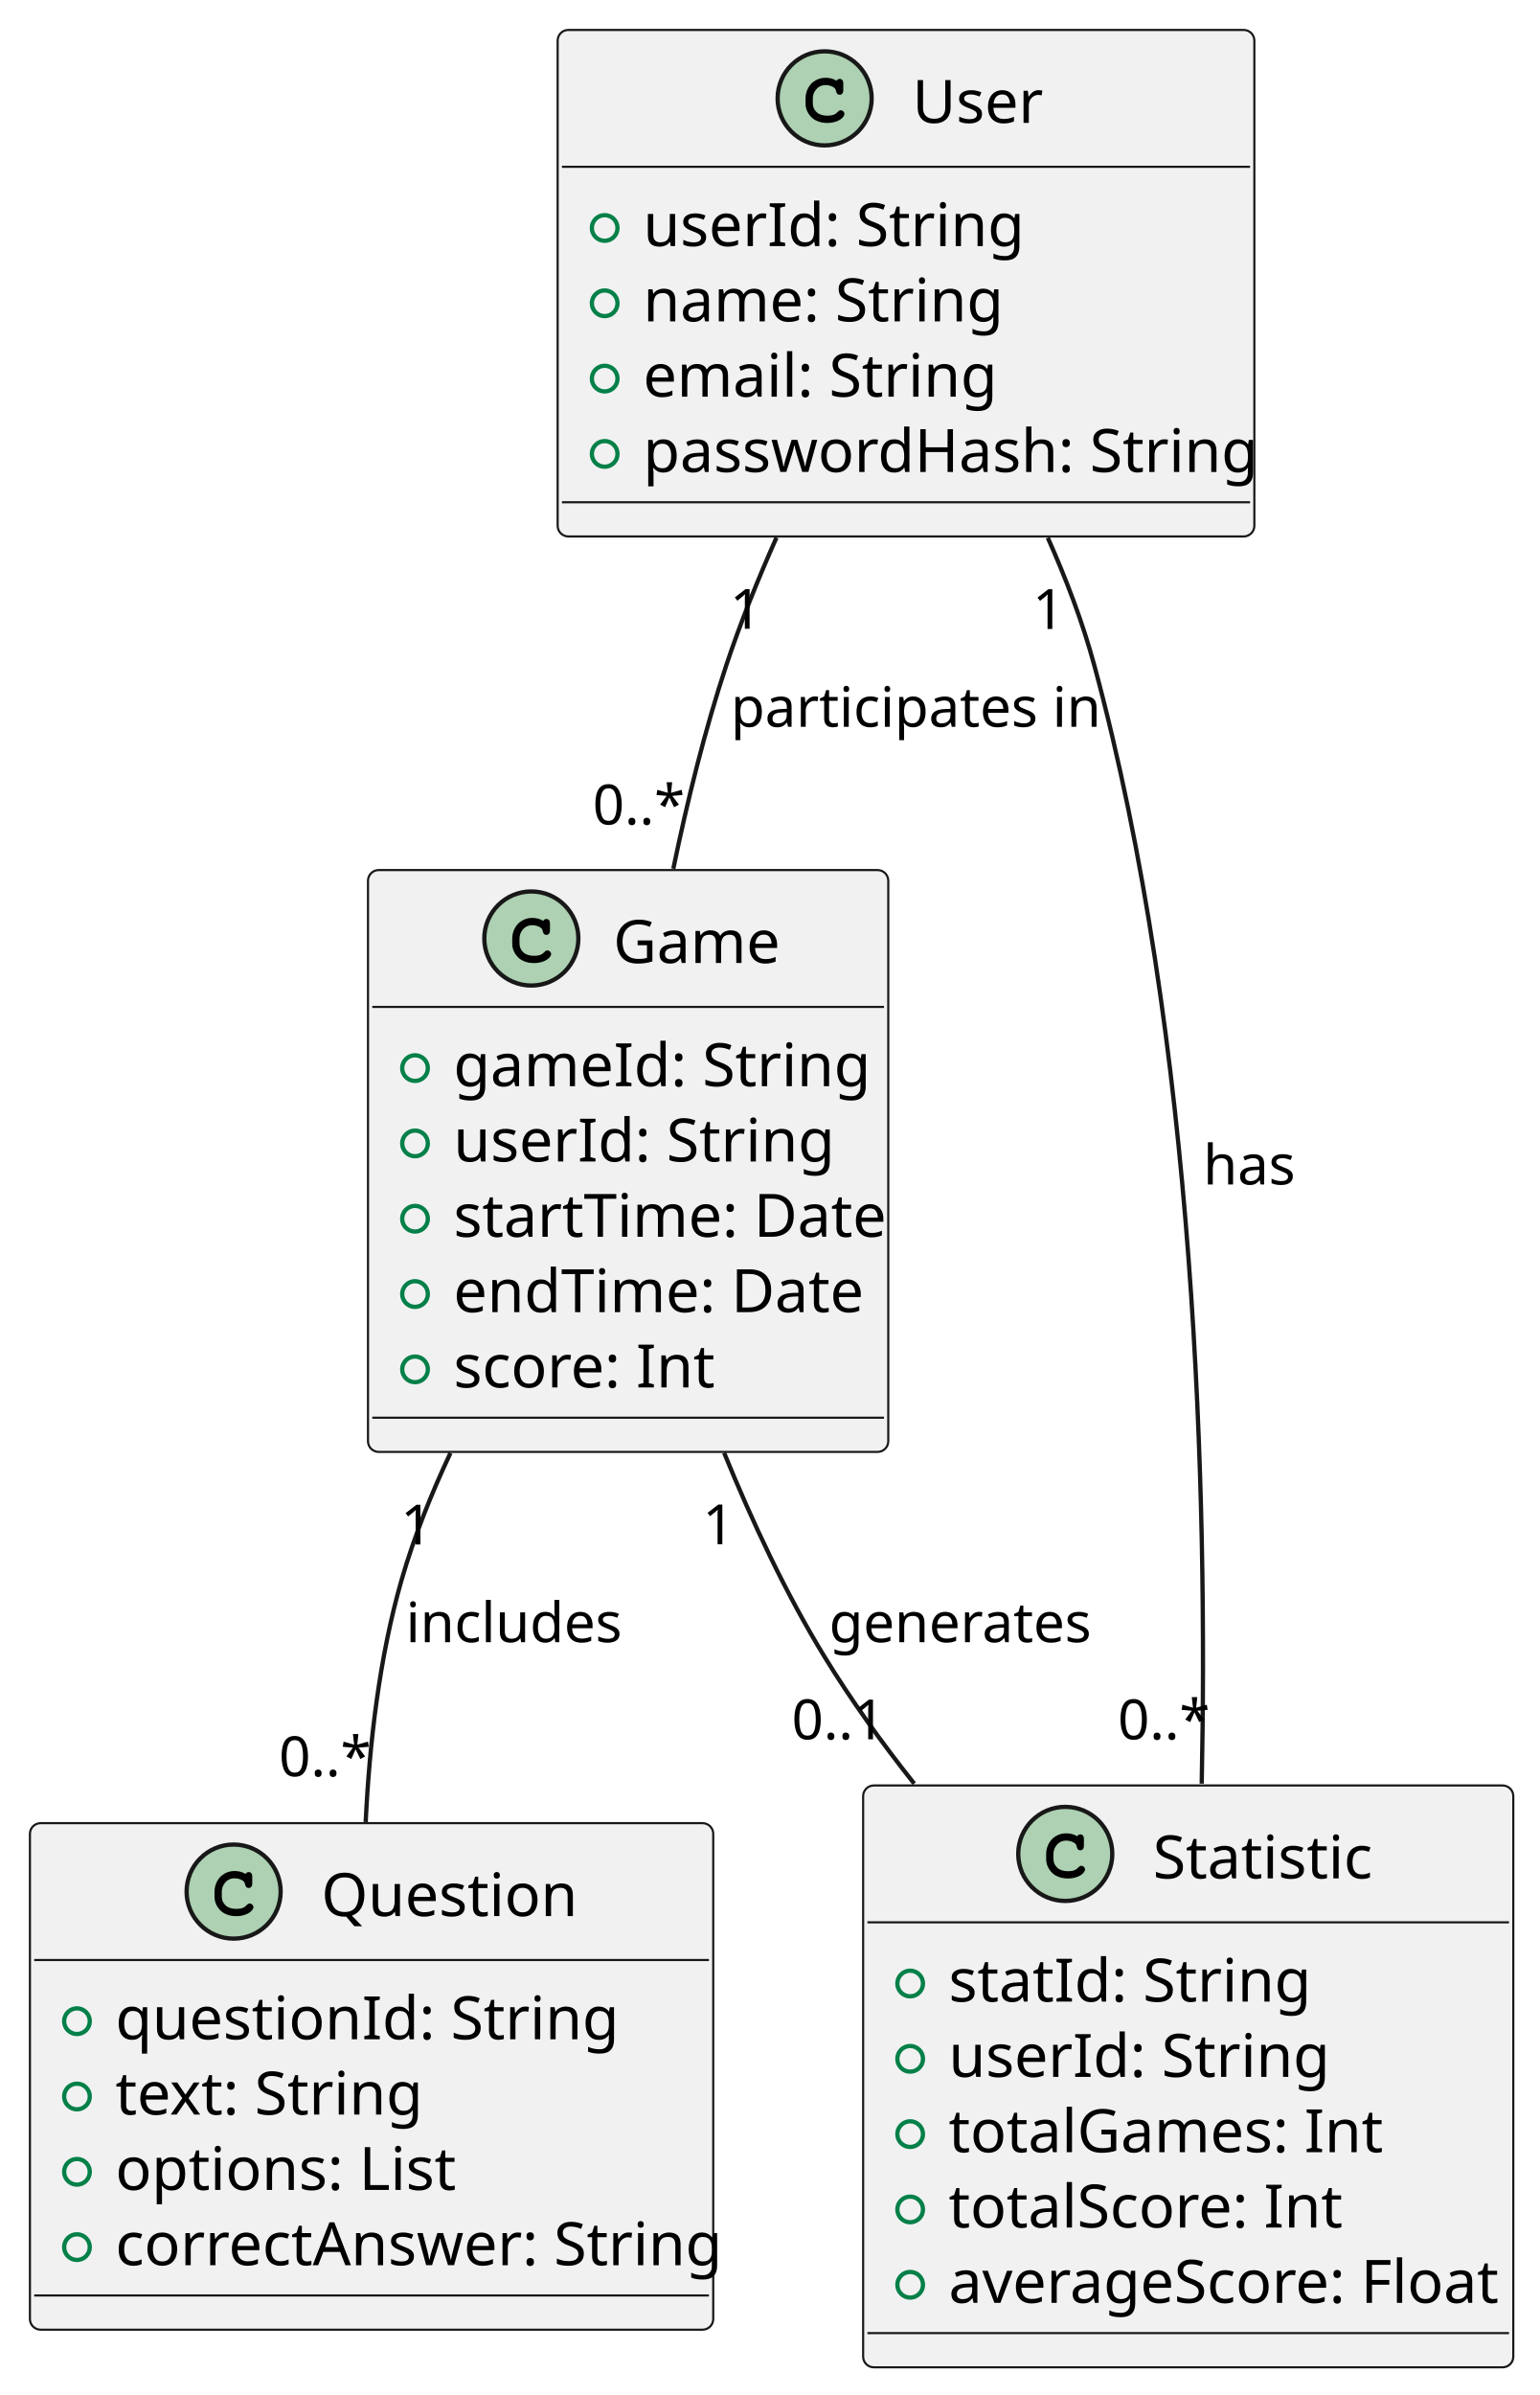
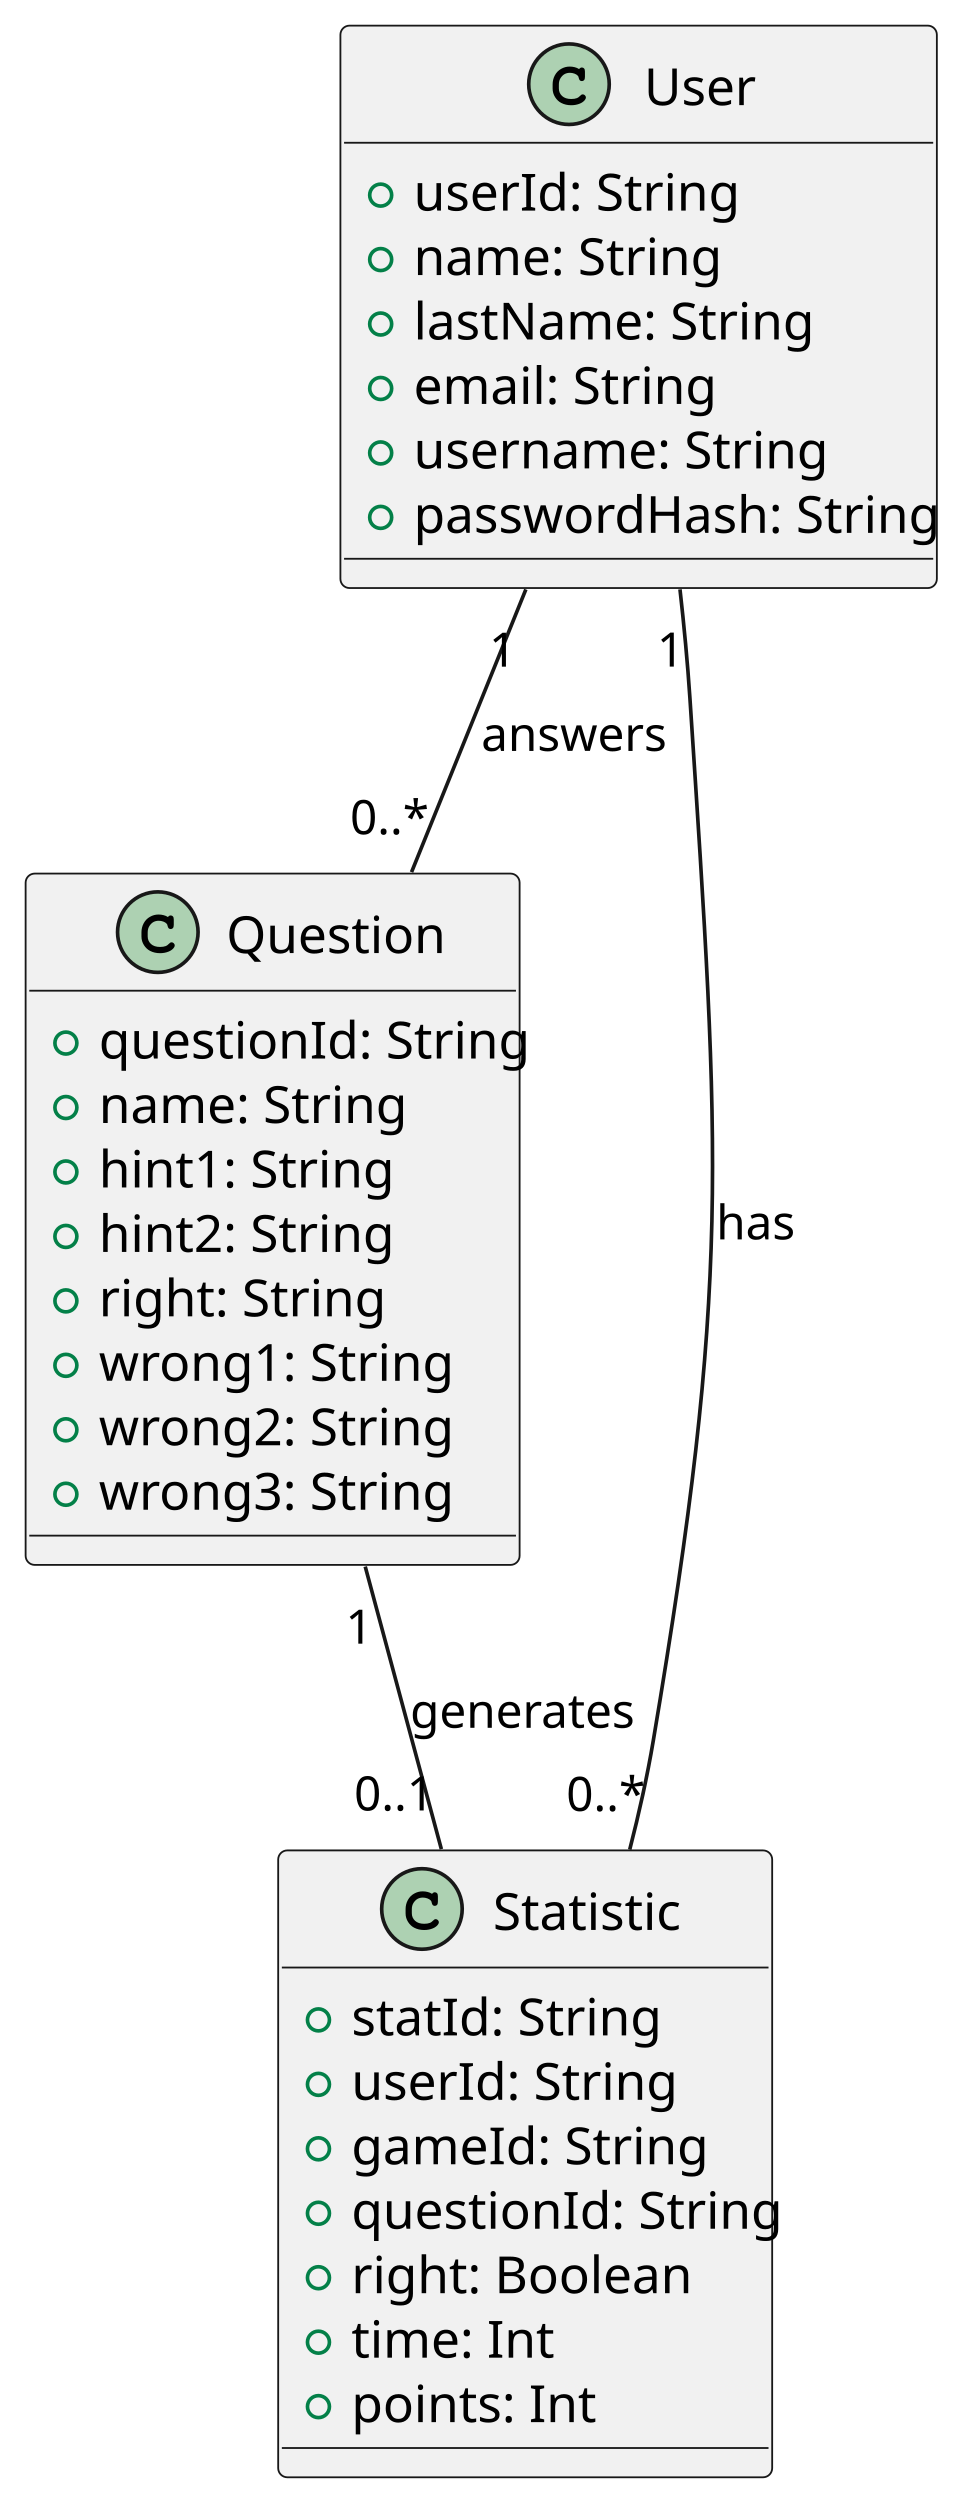
- <svg xmlns="http://www.w3.org/2000/svg" contentStyleType="text/css" height="560px" preserveAspectRatio="none" style="width:360px;height:560px;background:#FFFFFF;" version="1.1" viewBox="0 0 360 560" width="360px" zoomAndPan="magnify">
+ <svg xmlns="http://www.w3.org/2000/svg" contentStyleType="text/css" height="683px" preserveAspectRatio="none" style="width:262px;height:683px;background:#FFFFFF;" version="1.1" viewBox="0 0 262 683" width="262px" zoomAndPan="magnify">
  <defs />
  <g>
    <g id="elem_User">
-       <rect codeLine="2" fill="#F1F1F1" height="118.438" id="User" rx="2.5" ry="2.5" style="stroke:#181818;stroke-width:0.5;" width="162.951" x="130.43" y="7" />
-       <ellipse cx="192.876" cy="23" fill="#ADD1B2" rx="11" ry="11" style="stroke:#181818;stroke-width:1.0;" />
-       <path d="M195.642,18.875 Q195.798,18.656 195.986,18.547 Q196.173,18.438 196.392,18.438 Q196.767,18.438 197.001,18.695 Q197.236,18.953 197.236,19.562 L197.236,21.016 Q197.236,21.625 197.001,21.891 Q196.767,22.156 196.392,22.156 Q196.048,22.156 195.845,21.953 Q195.642,21.766 195.532,21.25 Q195.486,20.891 195.298,20.703 Q194.97,20.328 194.361,20.109 Q193.751,19.891 193.126,19.891 Q192.361,19.891 191.728,20.219 Q191.095,20.547 190.603,21.297 Q190.111,22.047 190.111,23.078 L190.111,24.172 Q190.111,25.406 191.001,26.227 Q191.892,27.047 193.486,27.047 Q194.423,27.047 195.079,26.797 Q195.47,26.641 195.892,26.203 Q196.157,25.938 196.306,25.859 Q196.454,25.781 196.657,25.781 Q196.986,25.781 197.244,26.039 Q197.501,26.297 197.501,26.641 Q197.501,26.984 197.157,27.391 Q196.657,27.969 195.861,28.297 Q194.782,28.75 193.486,28.75 Q191.97,28.75 190.767,28.125 Q189.782,27.625 189.095,26.555 Q188.407,25.484 188.407,24.203 L188.407,23.047 Q188.407,21.719 189.025,20.57 Q189.642,19.422 190.736,18.805 Q191.829,18.188 193.064,18.188 Q193.798,18.188 194.447,18.352 Q195.095,18.516 195.642,18.875 Z " fill="#000000" />
-       <text fill="#000000" font-family="sans-serif" font-size="14" lengthAdjust="spacing" textLength="29.559" x="213.376" y="28.729">User</text>
-       <line style="stroke:#181818;stroke-width:0.5;" x1="131.43" x2="292.381" y1="39" y2="39" />
-       <ellipse cx="141.43" cy="53.305" fill="none" rx="3" ry="3" style="stroke:#038048;stroke-width:1.0;" />
-       <text fill="#000000" font-family="sans-serif" font-size="14" lengthAdjust="spacing" textLength="83.262" x="150.43" y="57.533">userId: String</text>
-       <ellipse cx="141.43" cy="70.914" fill="none" rx="3" ry="3" style="stroke:#038048;stroke-width:1.0;" />
-       <text fill="#000000" font-family="sans-serif" font-size="14" lengthAdjust="spacing" textLength="79.372" x="150.43" y="75.143">name: String</text>
-       <ellipse cx="141.43" cy="88.523" fill="none" rx="3" ry="3" style="stroke:#038048;stroke-width:1.0;" />
-       <text fill="#000000" font-family="sans-serif" font-size="14" lengthAdjust="spacing" textLength="77.807" x="150.43" y="92.752">email: String</text>
-       <ellipse cx="141.43" cy="106.133" fill="none" rx="3" ry="3" style="stroke:#038048;stroke-width:1.0;" />
-       <text fill="#000000" font-family="sans-serif" font-size="14" lengthAdjust="spacing" textLength="136.951" x="150.43" y="110.361">passwordHash: String</text>
-       <line style="stroke:#181818;stroke-width:0.5;" x1="131.43" x2="292.381" y1="117.438" y2="117.438" />
-     </g>
-     <g id="elem_Game">
-       <rect codeLine="9" fill="#F1F1F1" height="136.047" id="Game" rx="2.5" ry="2.5" style="stroke:#181818;stroke-width:0.5;" width="121.689" x="86.07" y="203.44" />
-       <ellipse cx="124.274" cy="219.44" fill="#ADD1B2" rx="11" ry="11" style="stroke:#181818;stroke-width:1.0;" />
-       <path d="M127.04,215.315 Q127.196,215.096 127.384,214.987 Q127.571,214.877 127.79,214.877 Q128.165,214.877 128.399,215.135 Q128.634,215.393 128.634,216.002 L128.634,217.456 Q128.634,218.065 128.399,218.331 Q128.165,218.596 127.79,218.596 Q127.446,218.596 127.243,218.393 Q127.04,218.206 126.931,217.69 Q126.884,217.331 126.696,217.143 Q126.368,216.768 125.759,216.549 Q125.149,216.331 124.524,216.331 Q123.759,216.331 123.126,216.659 Q122.493,216.987 122.001,217.737 Q121.509,218.487 121.509,219.518 L121.509,220.612 Q121.509,221.846 122.399,222.667 Q123.29,223.487 124.884,223.487 Q125.821,223.487 126.478,223.237 Q126.868,223.081 127.29,222.643 Q127.556,222.377 127.704,222.299 Q127.853,222.221 128.056,222.221 Q128.384,222.221 128.642,222.479 Q128.899,222.737 128.899,223.081 Q128.899,223.424 128.556,223.831 Q128.056,224.409 127.259,224.737 Q126.181,225.19 124.884,225.19 Q123.368,225.19 122.165,224.565 Q121.181,224.065 120.493,222.995 Q119.806,221.924 119.806,220.643 L119.806,219.487 Q119.806,218.159 120.423,217.01 Q121.04,215.862 122.134,215.245 Q123.228,214.627 124.462,214.627 Q125.196,214.627 125.845,214.792 Q126.493,214.956 127.04,215.315 Z " fill="#000000" />
-       <text fill="#000000" font-family="sans-serif" font-size="14" lengthAdjust="spacing" textLength="38.124" x="143.431" y="225.168">Game</text>
-       <line style="stroke:#181818;stroke-width:0.5;" x1="87.07" x2="206.76" y1="235.44" y2="235.44" />
-       <ellipse cx="97.07" cy="249.745" fill="none" rx="3" ry="3" style="stroke:#038048;stroke-width:1.0;" />
-       <text fill="#000000" font-family="sans-serif" font-size="14" lengthAdjust="spacing" textLength="91.048" x="106.07" y="253.973">gameId: String</text>
-       <ellipse cx="97.07" cy="267.354" fill="none" rx="3" ry="3" style="stroke:#038048;stroke-width:1.0;" />
-       <text fill="#000000" font-family="sans-serif" font-size="14" lengthAdjust="spacing" textLength="83.262" x="106.07" y="271.583">userId: String</text>
-       <ellipse cx="97.07" cy="284.963" fill="none" rx="3" ry="3" style="stroke:#038048;stroke-width:1.0;" />
-       <text fill="#000000" font-family="sans-serif" font-size="14" lengthAdjust="spacing" textLength="95.689" x="106.07" y="289.192">startTime: Date</text>
-       <ellipse cx="97.07" cy="302.573" fill="none" rx="3" ry="3" style="stroke:#038048;stroke-width:1.0;" />
-       <text fill="#000000" font-family="sans-serif" font-size="14" lengthAdjust="spacing" textLength="91.82" x="106.07" y="306.801">endTime: Date</text>
-       <ellipse cx="97.07" cy="320.182" fill="none" rx="3" ry="3" style="stroke:#038048;stroke-width:1.0;" />
-       <text fill="#000000" font-family="sans-serif" font-size="14" lengthAdjust="spacing" textLength="57.579" x="106.07" y="324.411">score: Int</text>
-       <line style="stroke:#181818;stroke-width:0.5;" x1="87.07" x2="206.76" y1="331.487" y2="331.487" />
+       <rect codeLine="2" fill="#F1F1F1" height="153.656" id="User" rx="2.5" ry="2.5" style="stroke:#181818;stroke-width:0.5;" width="162.951" x="93" y="7" />
+       <ellipse cx="155.446" cy="23" fill="#ADD1B2" rx="11" ry="11" style="stroke:#181818;stroke-width:1.0;" />
+       <path d="M158.212,18.875 Q158.368,18.656 158.556,18.547 Q158.743,18.438 158.962,18.438 Q159.337,18.438 159.571,18.703 Q159.806,18.953 159.806,19.562 L159.806,21.016 Q159.806,21.625 159.571,21.891 Q159.337,22.156 158.962,22.156 Q158.618,22.156 158.415,21.953 Q158.212,21.766 158.102,21.25 Q158.056,20.891 157.868,20.703 Q157.54,20.328 156.931,20.109 Q156.321,19.891 155.696,19.891 Q154.931,19.891 154.29,20.219 Q153.665,20.547 153.165,21.297 Q152.681,22.047 152.681,23.078 L152.681,24.172 Q152.681,25.406 153.571,26.234 Q154.462,27.047 156.056,27.047 Q156.993,27.047 157.649,26.797 Q158.04,26.641 158.462,26.203 Q158.727,25.938 158.868,25.859 Q159.024,25.781 159.227,25.781 Q159.556,25.781 159.806,26.047 Q160.071,26.297 160.071,26.641 Q160.071,26.984 159.727,27.391 Q159.227,27.969 158.431,28.297 Q157.352,28.75 156.056,28.75 Q154.54,28.75 153.337,28.125 Q152.352,27.625 151.665,26.562 Q150.977,25.484 150.977,24.203 L150.977,23.047 Q150.977,21.719 151.587,20.578 Q152.212,19.422 153.306,18.812 Q154.399,18.188 155.634,18.188 Q156.368,18.188 157.009,18.359 Q157.665,18.516 158.212,18.875 Z " fill="#000000" />
+       <text fill="#000000" font-family="sans-serif" font-size="14" lengthAdjust="spacing" textLength="29.559" x="175.946" y="28.729">User</text>
+       <line style="stroke:#181818;stroke-width:0.5;" x1="94" x2="254.951" y1="39" y2="39" />
+       <ellipse cx="104" cy="53.305" fill="none" rx="3" ry="3" style="stroke:#038048;stroke-width:1.0;" />
+       <text fill="#000000" font-family="sans-serif" font-size="14" lengthAdjust="spacing" textLength="83.262" x="113" y="57.533">userId: String</text>
+       <ellipse cx="104" cy="70.914" fill="none" rx="3" ry="3" style="stroke:#038048;stroke-width:1.0;" />
+       <text fill="#000000" font-family="sans-serif" font-size="14" lengthAdjust="spacing" textLength="79.372" x="113" y="75.143">name: String</text>
+       <ellipse cx="104" cy="88.523" fill="none" rx="3" ry="3" style="stroke:#038048;stroke-width:1.0;" />
+       <text fill="#000000" font-family="sans-serif" font-size="14" lengthAdjust="spacing" textLength="103.482" x="113" y="92.752">lastName: String</text>
+       <ellipse cx="104" cy="106.133" fill="none" rx="3" ry="3" style="stroke:#038048;stroke-width:1.0;" />
+       <text fill="#000000" font-family="sans-serif" font-size="14" lengthAdjust="spacing" textLength="77.807" x="113" y="110.361">email: String</text>
+       <ellipse cx="104" cy="123.742" fill="none" rx="3" ry="3" style="stroke:#038048;stroke-width:1.0;" />
+       <text fill="#000000" font-family="sans-serif" font-size="14" lengthAdjust="spacing" textLength="106.606" x="113" y="127.971">username: String</text>
+       <ellipse cx="104" cy="141.352" fill="none" rx="3" ry="3" style="stroke:#038048;stroke-width:1.0;" />
+       <text fill="#000000" font-family="sans-serif" font-size="14" lengthAdjust="spacing" textLength="136.951" x="113" y="145.58">passwordHash: String</text>
+       <line style="stroke:#181818;stroke-width:0.5;" x1="94" x2="254.951" y1="152.656" y2="152.656" />
    </g>
    <g id="elem_Question">
-       <rect codeLine="17" fill="#F1F1F1" height="118.438" id="Question" rx="2.5" ry="2.5" style="stroke:#181818;stroke-width:0.5;" width="159.82" x="7" y="426.29" />
-       <ellipse cx="54.643" cy="442.29" fill="#ADD1B2" rx="11" ry="11" style="stroke:#181818;stroke-width:1.0;" />
-       <path d="M57.409,438.165 Q57.565,437.946 57.752,437.837 Q57.94,437.728 58.159,437.728 Q58.534,437.728 58.768,437.985 Q59.002,438.243 59.002,438.853 L59.002,440.306 Q59.002,440.915 58.768,441.181 Q58.534,441.446 58.159,441.446 Q57.815,441.446 57.612,441.243 Q57.409,441.056 57.299,440.54 Q57.252,440.181 57.065,439.993 Q56.737,439.618 56.127,439.399 Q55.518,439.181 54.893,439.181 Q54.127,439.181 53.495,439.509 Q52.862,439.837 52.37,440.587 Q51.877,441.337 51.877,442.368 L51.877,443.462 Q51.877,444.696 52.768,445.517 Q53.659,446.337 55.252,446.337 Q56.19,446.337 56.846,446.087 Q57.237,445.931 57.659,445.493 Q57.924,445.228 58.073,445.149 Q58.221,445.071 58.424,445.071 Q58.752,445.071 59.01,445.329 Q59.268,445.587 59.268,445.931 Q59.268,446.274 58.924,446.681 Q58.424,447.259 57.627,447.587 Q56.549,448.04 55.252,448.04 Q53.737,448.04 52.534,447.415 Q51.549,446.915 50.862,445.845 Q50.174,444.774 50.174,443.493 L50.174,442.337 Q50.174,441.009 50.791,439.86 Q51.409,438.712 52.502,438.095 Q53.596,437.478 54.831,437.478 Q55.565,437.478 56.213,437.642 Q56.862,437.806 57.409,438.165 Z " fill="#000000" />
-       <text fill="#000000" font-family="sans-serif" font-size="14" lengthAdjust="spacing" textLength="56.034" x="75.143" y="448.019">Question</text>
-       <line style="stroke:#181818;stroke-width:0.5;" x1="8" x2="165.82" y1="458.29" y2="458.29" />
-       <ellipse cx="18" cy="472.595" fill="none" rx="3" ry="3" style="stroke:#038048;stroke-width:1.0;" />
-       <text fill="#000000" font-family="sans-serif" font-size="14" lengthAdjust="spacing" textLength="108.958" x="27" y="476.823">questionId: String</text>
-       <ellipse cx="18" cy="490.204" fill="none" rx="3" ry="3" style="stroke:#038048;stroke-width:1.0;" />
-       <text fill="#000000" font-family="sans-serif" font-size="14" lengthAdjust="spacing" textLength="66.917" x="27" y="494.433">text: String</text>
-       <ellipse cx="18" cy="507.813" fill="none" rx="3" ry="3" style="stroke:#038048;stroke-width:1.0;" />
-       <text fill="#000000" font-family="sans-serif" font-size="14" lengthAdjust="spacing" textLength="74.71" x="27" y="512.042">options: List</text>
-       <ellipse cx="18" cy="525.423" fill="none" rx="3" ry="3" style="stroke:#038048;stroke-width:1.0;" />
-       <text fill="#000000" font-family="sans-serif" font-size="14" lengthAdjust="spacing" textLength="133.82" x="27" y="529.651">correctAnswer: String</text>
-       <line style="stroke:#181818;stroke-width:0.5;" x1="8" x2="165.82" y1="536.727" y2="536.727" />
+       <rect codeLine="11" fill="#F1F1F1" height="188.875" id="Question" rx="2.5" ry="2.5" style="stroke:#181818;stroke-width:0.5;" width="134.958" x="7" y="238.66" />
+       <ellipse cx="43.116" cy="254.66" fill="#ADD1B2" rx="11" ry="11" style="stroke:#181818;stroke-width:1.0;" />
+       <path d="M45.881,250.535 Q46.038,250.316 46.225,250.207 Q46.413,250.097 46.631,250.097 Q47.006,250.097 47.241,250.363 Q47.475,250.613 47.475,251.222 L47.475,252.676 Q47.475,253.285 47.241,253.551 Q47.006,253.816 46.631,253.816 Q46.288,253.816 46.084,253.613 Q45.881,253.426 45.772,252.91 Q45.725,252.551 45.538,252.363 Q45.209,251.988 44.6,251.769 Q43.991,251.551 43.366,251.551 Q42.6,251.551 41.959,251.879 Q41.334,252.207 40.834,252.957 Q40.35,253.707 40.35,254.738 L40.35,255.832 Q40.35,257.066 41.241,257.894 Q42.131,258.707 43.725,258.707 Q44.663,258.707 45.319,258.457 Q45.709,258.301 46.131,257.863 Q46.397,257.598 46.538,257.519 Q46.694,257.441 46.897,257.441 Q47.225,257.441 47.475,257.707 Q47.741,257.957 47.741,258.301 Q47.741,258.644 47.397,259.051 Q46.897,259.629 46.1,259.957 Q45.022,260.41 43.725,260.41 Q42.209,260.41 41.006,259.785 Q40.022,259.285 39.334,258.223 Q38.647,257.144 38.647,255.863 L38.647,254.707 Q38.647,253.379 39.256,252.238 Q39.881,251.082 40.975,250.472 Q42.069,249.847 43.303,249.847 Q44.038,249.847 44.678,250.019 Q45.334,250.176 45.881,250.535 Z " fill="#000000" />
+       <text fill="#000000" font-family="sans-serif" font-size="14" lengthAdjust="spacing" textLength="56.034" x="61.808" y="260.389">Question</text>
+       <line style="stroke:#181818;stroke-width:0.5;" x1="8" x2="140.958" y1="270.66" y2="270.66" />
+       <ellipse cx="18" cy="284.965" fill="none" rx="3" ry="3" style="stroke:#038048;stroke-width:1.0;" />
+       <text fill="#000000" font-family="sans-serif" font-size="14" lengthAdjust="spacing" textLength="108.958" x="27" y="289.193">questionId: String</text>
+       <ellipse cx="18" cy="302.574" fill="none" rx="3" ry="3" style="stroke:#038048;stroke-width:1.0;" />
+       <text fill="#000000" font-family="sans-serif" font-size="14" lengthAdjust="spacing" textLength="79.372" x="27" y="306.803">name: String</text>
+       <ellipse cx="18" cy="320.183" fill="none" rx="3" ry="3" style="stroke:#038048;stroke-width:1.0;" />
+       <text fill="#000000" font-family="sans-serif" font-size="14" lengthAdjust="spacing" textLength="74.71" x="27" y="324.412">hint1: String</text>
+       <ellipse cx="18" cy="337.793" fill="none" rx="3" ry="3" style="stroke:#038048;stroke-width:1.0;" />
+       <text fill="#000000" font-family="sans-serif" font-size="14" lengthAdjust="spacing" textLength="74.71" x="27" y="342.021">hint2: String</text>
+       <ellipse cx="18" cy="355.402" fill="none" rx="3" ry="3" style="stroke:#038048;stroke-width:1.0;" />
+       <text fill="#000000" font-family="sans-serif" font-size="14" lengthAdjust="spacing" textLength="71.586" x="27" y="359.631">right: String</text>
+       <ellipse cx="18" cy="373.012" fill="none" rx="3" ry="3" style="stroke:#038048;stroke-width:1.0;" />
+       <text fill="#000000" font-family="sans-serif" font-size="14" lengthAdjust="spacing" textLength="90.269" x="27" y="377.24">wrong1: String</text>
+       <ellipse cx="18" cy="390.621" fill="none" rx="3" ry="3" style="stroke:#038048;stroke-width:1.0;" />
+       <text fill="#000000" font-family="sans-serif" font-size="14" lengthAdjust="spacing" textLength="90.269" x="27" y="394.849">wrong2: String</text>
+       <ellipse cx="18" cy="408.23" fill="none" rx="3" ry="3" style="stroke:#038048;stroke-width:1.0;" />
+       <text fill="#000000" font-family="sans-serif" font-size="14" lengthAdjust="spacing" textLength="90.269" x="27" y="412.459">wrong3: String</text>
+       <line style="stroke:#181818;stroke-width:0.5;" x1="8" x2="140.958" y1="419.535" y2="419.535" />
    </g>
    <g id="elem_Statistic">
-       <rect codeLine="24" fill="#F1F1F1" height="136.047" id="Statistic" rx="2.5" ry="2.5" style="stroke:#181818;stroke-width:0.5;" width="152.068" x="201.88" y="417.48" />
-       <ellipse cx="249.157" cy="433.48" fill="#ADD1B2" rx="11" ry="11" style="stroke:#181818;stroke-width:1.0;" />
-       <path d="M251.923,429.355 Q252.079,429.136 252.267,429.027 Q252.454,428.918 252.673,428.918 Q253.048,428.918 253.282,429.175 Q253.517,429.433 253.517,430.043 L253.517,431.496 Q253.517,432.105 253.282,432.371 Q253.048,432.636 252.673,432.636 Q252.329,432.636 252.126,432.433 Q251.923,432.246 251.814,431.73 Q251.767,431.371 251.579,431.183 Q251.251,430.808 250.642,430.589 Q250.032,430.371 249.407,430.371 Q248.642,430.371 248.009,430.699 Q247.376,431.027 246.884,431.777 Q246.392,432.527 246.392,433.558 L246.392,434.652 Q246.392,435.886 247.282,436.707 Q248.173,437.527 249.767,437.527 Q250.704,437.527 251.361,437.277 Q251.751,437.121 252.173,436.683 Q252.439,436.418 252.587,436.339 Q252.736,436.261 252.939,436.261 Q253.267,436.261 253.524,436.519 Q253.782,436.777 253.782,437.121 Q253.782,437.464 253.439,437.871 Q252.939,438.449 252.142,438.777 Q251.064,439.23 249.767,439.23 Q248.251,439.23 247.048,438.605 Q246.064,438.105 245.376,437.035 Q244.689,435.964 244.689,434.683 L244.689,433.527 Q244.689,432.199 245.306,431.05 Q245.923,429.902 247.017,429.285 Q248.111,428.668 249.345,428.668 Q250.079,428.668 250.728,428.832 Q251.376,428.996 251.923,429.355 Z " fill="#000000" />
-       <text fill="#000000" font-family="sans-serif" font-size="14" lengthAdjust="spacing" textLength="49.014" x="269.657" y="439.209">Statistic</text>
-       <line style="stroke:#181818;stroke-width:0.5;" x1="202.88" x2="352.948" y1="449.48" y2="449.48" />
-       <ellipse cx="212.88" cy="463.785" fill="none" rx="3" ry="3" style="stroke:#038048;stroke-width:1.0;" />
-       <text fill="#000000" font-family="sans-serif" font-size="14" lengthAdjust="spacing" textLength="78.593" x="221.88" y="468.013">statId: String</text>
-       <ellipse cx="212.88" cy="481.394" fill="none" rx="3" ry="3" style="stroke:#038048;stroke-width:1.0;" />
-       <text fill="#000000" font-family="sans-serif" font-size="14" lengthAdjust="spacing" textLength="83.262" x="221.88" y="485.623">userId: String</text>
-       <ellipse cx="212.88" cy="499.003" fill="none" rx="3" ry="3" style="stroke:#038048;stroke-width:1.0;" />
-       <text fill="#000000" font-family="sans-serif" font-size="14" lengthAdjust="spacing" textLength="94.931" x="221.88" y="503.232">totalGames: Int</text>
-       <ellipse cx="212.88" cy="516.613" fill="none" rx="3" ry="3" style="stroke:#038048;stroke-width:1.0;" />
-       <text fill="#000000" font-family="sans-serif" font-size="14" lengthAdjust="spacing" textLength="86.379" x="221.88" y="520.841">totalScore: Int</text>
-       <ellipse cx="212.88" cy="534.222" fill="none" rx="3" ry="3" style="stroke:#038048;stroke-width:1.0;" />
-       <text fill="#000000" font-family="sans-serif" font-size="14" lengthAdjust="spacing" textLength="126.068" x="221.88" y="538.451">averageScore: Float</text>
-       <line style="stroke:#181818;stroke-width:0.5;" x1="202.88" x2="352.948" y1="545.527" y2="545.527" />
+       <rect codeLine="22" fill="#F1F1F1" height="171.266" id="Statistic" rx="2.5" ry="2.5" style="stroke:#181818;stroke-width:0.5;" width="134.958" x="76" y="505.53" />
+       <ellipse cx="115.275" cy="521.53" fill="#ADD1B2" rx="11" ry="11" style="stroke:#181818;stroke-width:1.0;" />
+       <path d="M118.041,517.405 Q118.197,517.186 118.384,517.077 Q118.572,516.967 118.791,516.967 Q119.166,516.967 119.4,517.233 Q119.634,517.483 119.634,518.092 L119.634,519.546 Q119.634,520.155 119.4,520.421 Q119.166,520.686 118.791,520.686 Q118.447,520.686 118.244,520.483 Q118.041,520.296 117.931,519.78 Q117.884,519.421 117.697,519.233 Q117.369,518.858 116.759,518.639 Q116.15,518.421 115.525,518.421 Q114.759,518.421 114.119,518.749 Q113.494,519.077 112.994,519.827 Q112.509,520.577 112.509,521.608 L112.509,522.702 Q112.509,523.936 113.4,524.764 Q114.291,525.577 115.884,525.577 Q116.822,525.577 117.478,525.327 Q117.869,525.171 118.291,524.733 Q118.556,524.467 118.697,524.389 Q118.853,524.311 119.056,524.311 Q119.384,524.311 119.634,524.577 Q119.9,524.827 119.9,525.171 Q119.9,525.514 119.556,525.921 Q119.056,526.499 118.259,526.827 Q117.181,527.28 115.884,527.28 Q114.369,527.28 113.166,526.655 Q112.181,526.155 111.494,525.092 Q110.806,524.014 110.806,522.733 L110.806,521.577 Q110.806,520.249 111.416,519.108 Q112.041,517.952 113.134,517.342 Q114.228,516.717 115.463,516.717 Q116.197,516.717 116.838,516.889 Q117.494,517.046 118.041,517.405 Z " fill="#000000" />
+       <text fill="#000000" font-family="sans-serif" font-size="14" lengthAdjust="spacing" textLength="49.014" x="134.669" y="527.259">Statistic</text>
+       <line style="stroke:#181818;stroke-width:0.5;" x1="77" x2="209.958" y1="537.53" y2="537.53" />
+       <ellipse cx="87" cy="551.835" fill="none" rx="3" ry="3" style="stroke:#038048;stroke-width:1.0;" />
+       <text fill="#000000" font-family="sans-serif" font-size="14" lengthAdjust="spacing" textLength="78.593" x="96" y="556.063">statId: String</text>
+       <ellipse cx="87" cy="569.444" fill="none" rx="3" ry="3" style="stroke:#038048;stroke-width:1.0;" />
+       <text fill="#000000" font-family="sans-serif" font-size="14" lengthAdjust="spacing" textLength="83.262" x="96" y="573.673">userId: String</text>
+       <ellipse cx="87" cy="587.053" fill="none" rx="3" ry="3" style="stroke:#038048;stroke-width:1.0;" />
+       <text fill="#000000" font-family="sans-serif" font-size="14" lengthAdjust="spacing" textLength="91.048" x="96" y="591.282">gameId: String</text>
+       <ellipse cx="87" cy="604.663" fill="none" rx="3" ry="3" style="stroke:#038048;stroke-width:1.0;" />
+       <text fill="#000000" font-family="sans-serif" font-size="14" lengthAdjust="spacing" textLength="108.958" x="96" y="608.891">questionId: String</text>
+       <ellipse cx="87" cy="622.272" fill="none" rx="3" ry="3" style="stroke:#038048;stroke-width:1.0;" />
+       <text fill="#000000" font-family="sans-serif" font-size="14" lengthAdjust="spacing" textLength="86.393" x="96" y="626.501">right: Boolean</text>
+       <ellipse cx="87" cy="639.882" fill="none" rx="3" ry="3" style="stroke:#038048;stroke-width:1.0;" />
+       <text fill="#000000" font-family="sans-serif" font-size="14" lengthAdjust="spacing" textLength="49.793" x="96" y="644.11">time: Int</text>
+       <ellipse cx="87" cy="657.491" fill="none" rx="3" ry="3" style="stroke:#038048;stroke-width:1.0;" />
+       <text fill="#000000" font-family="sans-serif" font-size="14" lengthAdjust="spacing" textLength="60.703" x="96" y="661.72">points: Int</text>
+       <line style="stroke:#181818;stroke-width:0.5;" x1="77" x2="209.958" y1="668.796" y2="668.796" />
    </g>
-     <g id="link_User_Game">
-       <path codeLine="32" d="M181.61,125.7 C177.27,135.47 173.17,145.62 169.91,155.44 C164.87,170.61 160.76,187.29 157.48,203.13 " fill="none" id="User-Game" style="stroke:#181818;stroke-width:1.0;" />
-       <text fill="#000000" font-family="sans-serif" font-size="13" lengthAdjust="spacing" textLength="80.209" x="170.91" y="169.935">participates in</text>
-       <text fill="#000000" font-family="sans-serif" font-size="13" lengthAdjust="spacing" textLength="7.23" x="170.716" y="147.018">1</text>
-       <text fill="#000000" font-family="sans-serif" font-size="13" lengthAdjust="spacing" textLength="19.513" x="138.616" y="192.771">0..*</text>
+     <g id="link_User_Question">
+       <path codeLine="32" d="M143.66,161.04 C133.79,185.44 122.74,212.76 112.43,238.27 " fill="none" id="User-Question" style="stroke:#181818;stroke-width:1.0;" />
+       <text fill="#000000" font-family="sans-serif" font-size="13" lengthAdjust="spacing" textLength="48.407" x="131.47" y="205.155">answers</text>
+       <text fill="#000000" font-family="sans-serif" font-size="13" lengthAdjust="spacing" textLength="7.23" x="133.614" y="182.14">1</text>
+       <text fill="#000000" font-family="sans-serif" font-size="13" lengthAdjust="spacing" textLength="19.513" x="95.628" y="227.906">0..*</text>
    </g>
    <g id="link_User_Statistic">
-       <path codeLine="33" d="M245.07,125.74 C249.38,135.41 253.22,145.52 255.91,155.44 C279.8,243.58 282.46,349.63 281.07,417.06 " fill="none" id="User-Statistic" style="stroke:#181818;stroke-width:1.0;" />
-       <text fill="#000000" font-family="sans-serif" font-size="13" lengthAdjust="spacing" textLength="20.96" x="281.41" y="276.955">has</text>
-       <text fill="#000000" font-family="sans-serif" font-size="13" lengthAdjust="spacing" textLength="7.23" x="241.513" y="147.063">1</text>
-       <text fill="#000000" font-family="sans-serif" font-size="13" lengthAdjust="spacing" textLength="19.513" x="261.442" y="406.69">0..*</text>
+       <path codeLine="33" d="M185.77,161.01 C186.89,170.97 187.85,181.04 188.48,190.66 C196.8,317.07 199.52,350.61 178.48,475.53 C176.84,485.28 174.6,495.36 172.04,505.31 " fill="none" id="User-Statistic" style="stroke:#181818;stroke-width:1.0;" />
+       <text fill="#000000" font-family="sans-serif" font-size="13" lengthAdjust="spacing" textLength="20.96" x="195.67" y="338.595">has</text>
+       <text fill="#000000" font-family="sans-serif" font-size="13" lengthAdjust="spacing" textLength="7.23" x="179.474" y="182.107">1</text>
+       <text fill="#000000" font-family="sans-serif" font-size="13" lengthAdjust="spacing" textLength="19.513" x="154.7" y="494.755">0..*</text>
    </g>
-     <g id="link_Game_Question">
-       <path codeLine="34" d="M105.35,339.75 C100.79,349.45 96.78,359.52 93.91,369.48 C88.73,387.46 86.41,407.65 85.53,426.03 " fill="none" id="Game-Question" style="stroke:#181818;stroke-width:1.0;" />
-       <text fill="#000000" font-family="sans-serif" font-size="13" lengthAdjust="spacing" textLength="47.696" x="94.91" y="383.975">includes</text>
-       <text fill="#000000" font-family="sans-serif" font-size="13" lengthAdjust="spacing" textLength="7.23" x="93.715" y="361.13">1</text>
-       <text fill="#000000" font-family="sans-serif" font-size="13" lengthAdjust="spacing" textLength="19.513" x="65.235" y="415.323">0..*</text>
-     </g>
-     <g id="link_Game_Statistic">
-       <path codeLine="35" d="M169.37,339.7 C175.96,355.87 183.86,372.72 192.91,387.48 C199.05,397.51 206.25,407.5 213.82,417.05 " fill="none" id="Game-Statistic" style="stroke:#181818;stroke-width:1.0;" />
-       <text fill="#000000" font-family="sans-serif" font-size="13" lengthAdjust="spacing" textLength="57.821" x="193.91" y="383.975">generates</text>
-       <text fill="#000000" font-family="sans-serif" font-size="13" lengthAdjust="spacing" textLength="7.23" x="164.337" y="361.075">1</text>
-       <text fill="#000000" font-family="sans-serif" font-size="13" lengthAdjust="spacing" textLength="21.684" x="185.163" y="406.679">0..1</text>
+     <g id="link_Question_Statistic">
+       <path codeLine="34" d="M99.78,427.99 C106.59,453.26 113.91,480.44 120.58,505.19 " fill="none" id="Question-Statistic" style="stroke:#181818;stroke-width:1.0;" />
+       <text fill="#000000" font-family="sans-serif" font-size="13" lengthAdjust="spacing" textLength="57.821" x="112.05" y="472.025">generates</text>
+       <text fill="#000000" font-family="sans-serif" font-size="13" lengthAdjust="spacing" textLength="7.23" x="94.389" y="449.054">1</text>
+       <text fill="#000000" font-family="sans-serif" font-size="13" lengthAdjust="spacing" textLength="21.684" x="96.739" y="494.624">0..1</text>
    </g>
  </g>
</svg>
